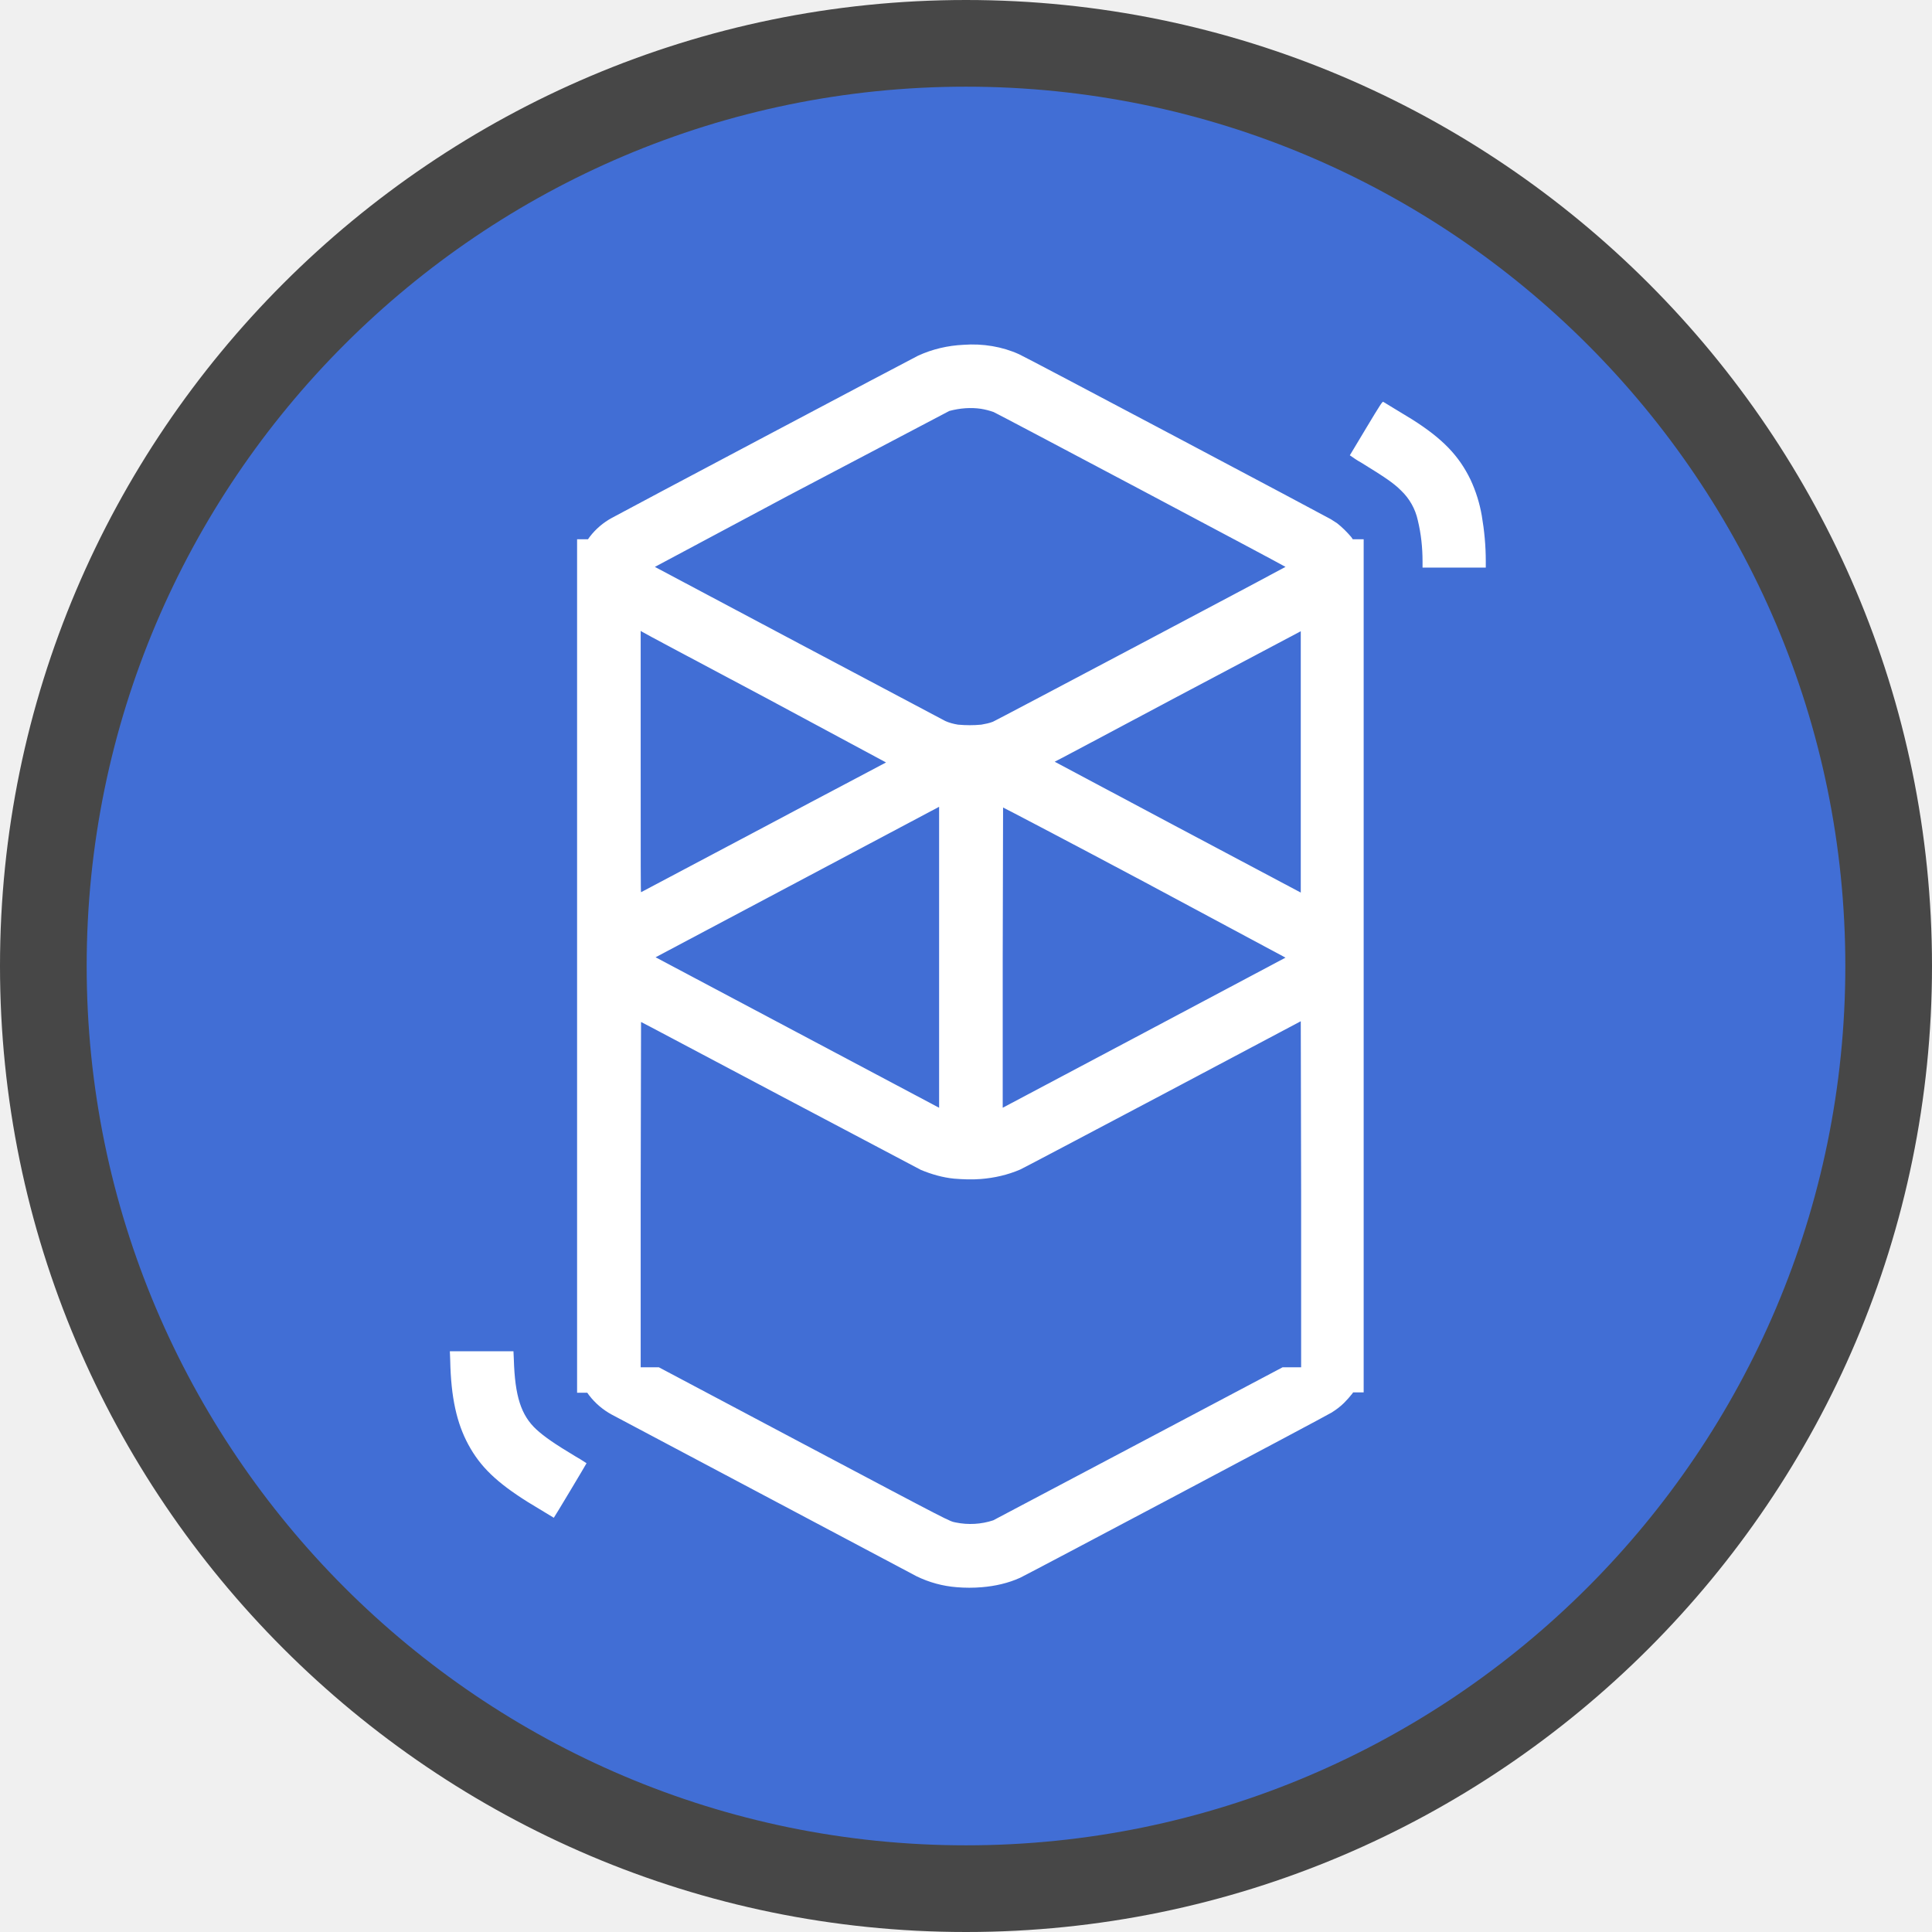
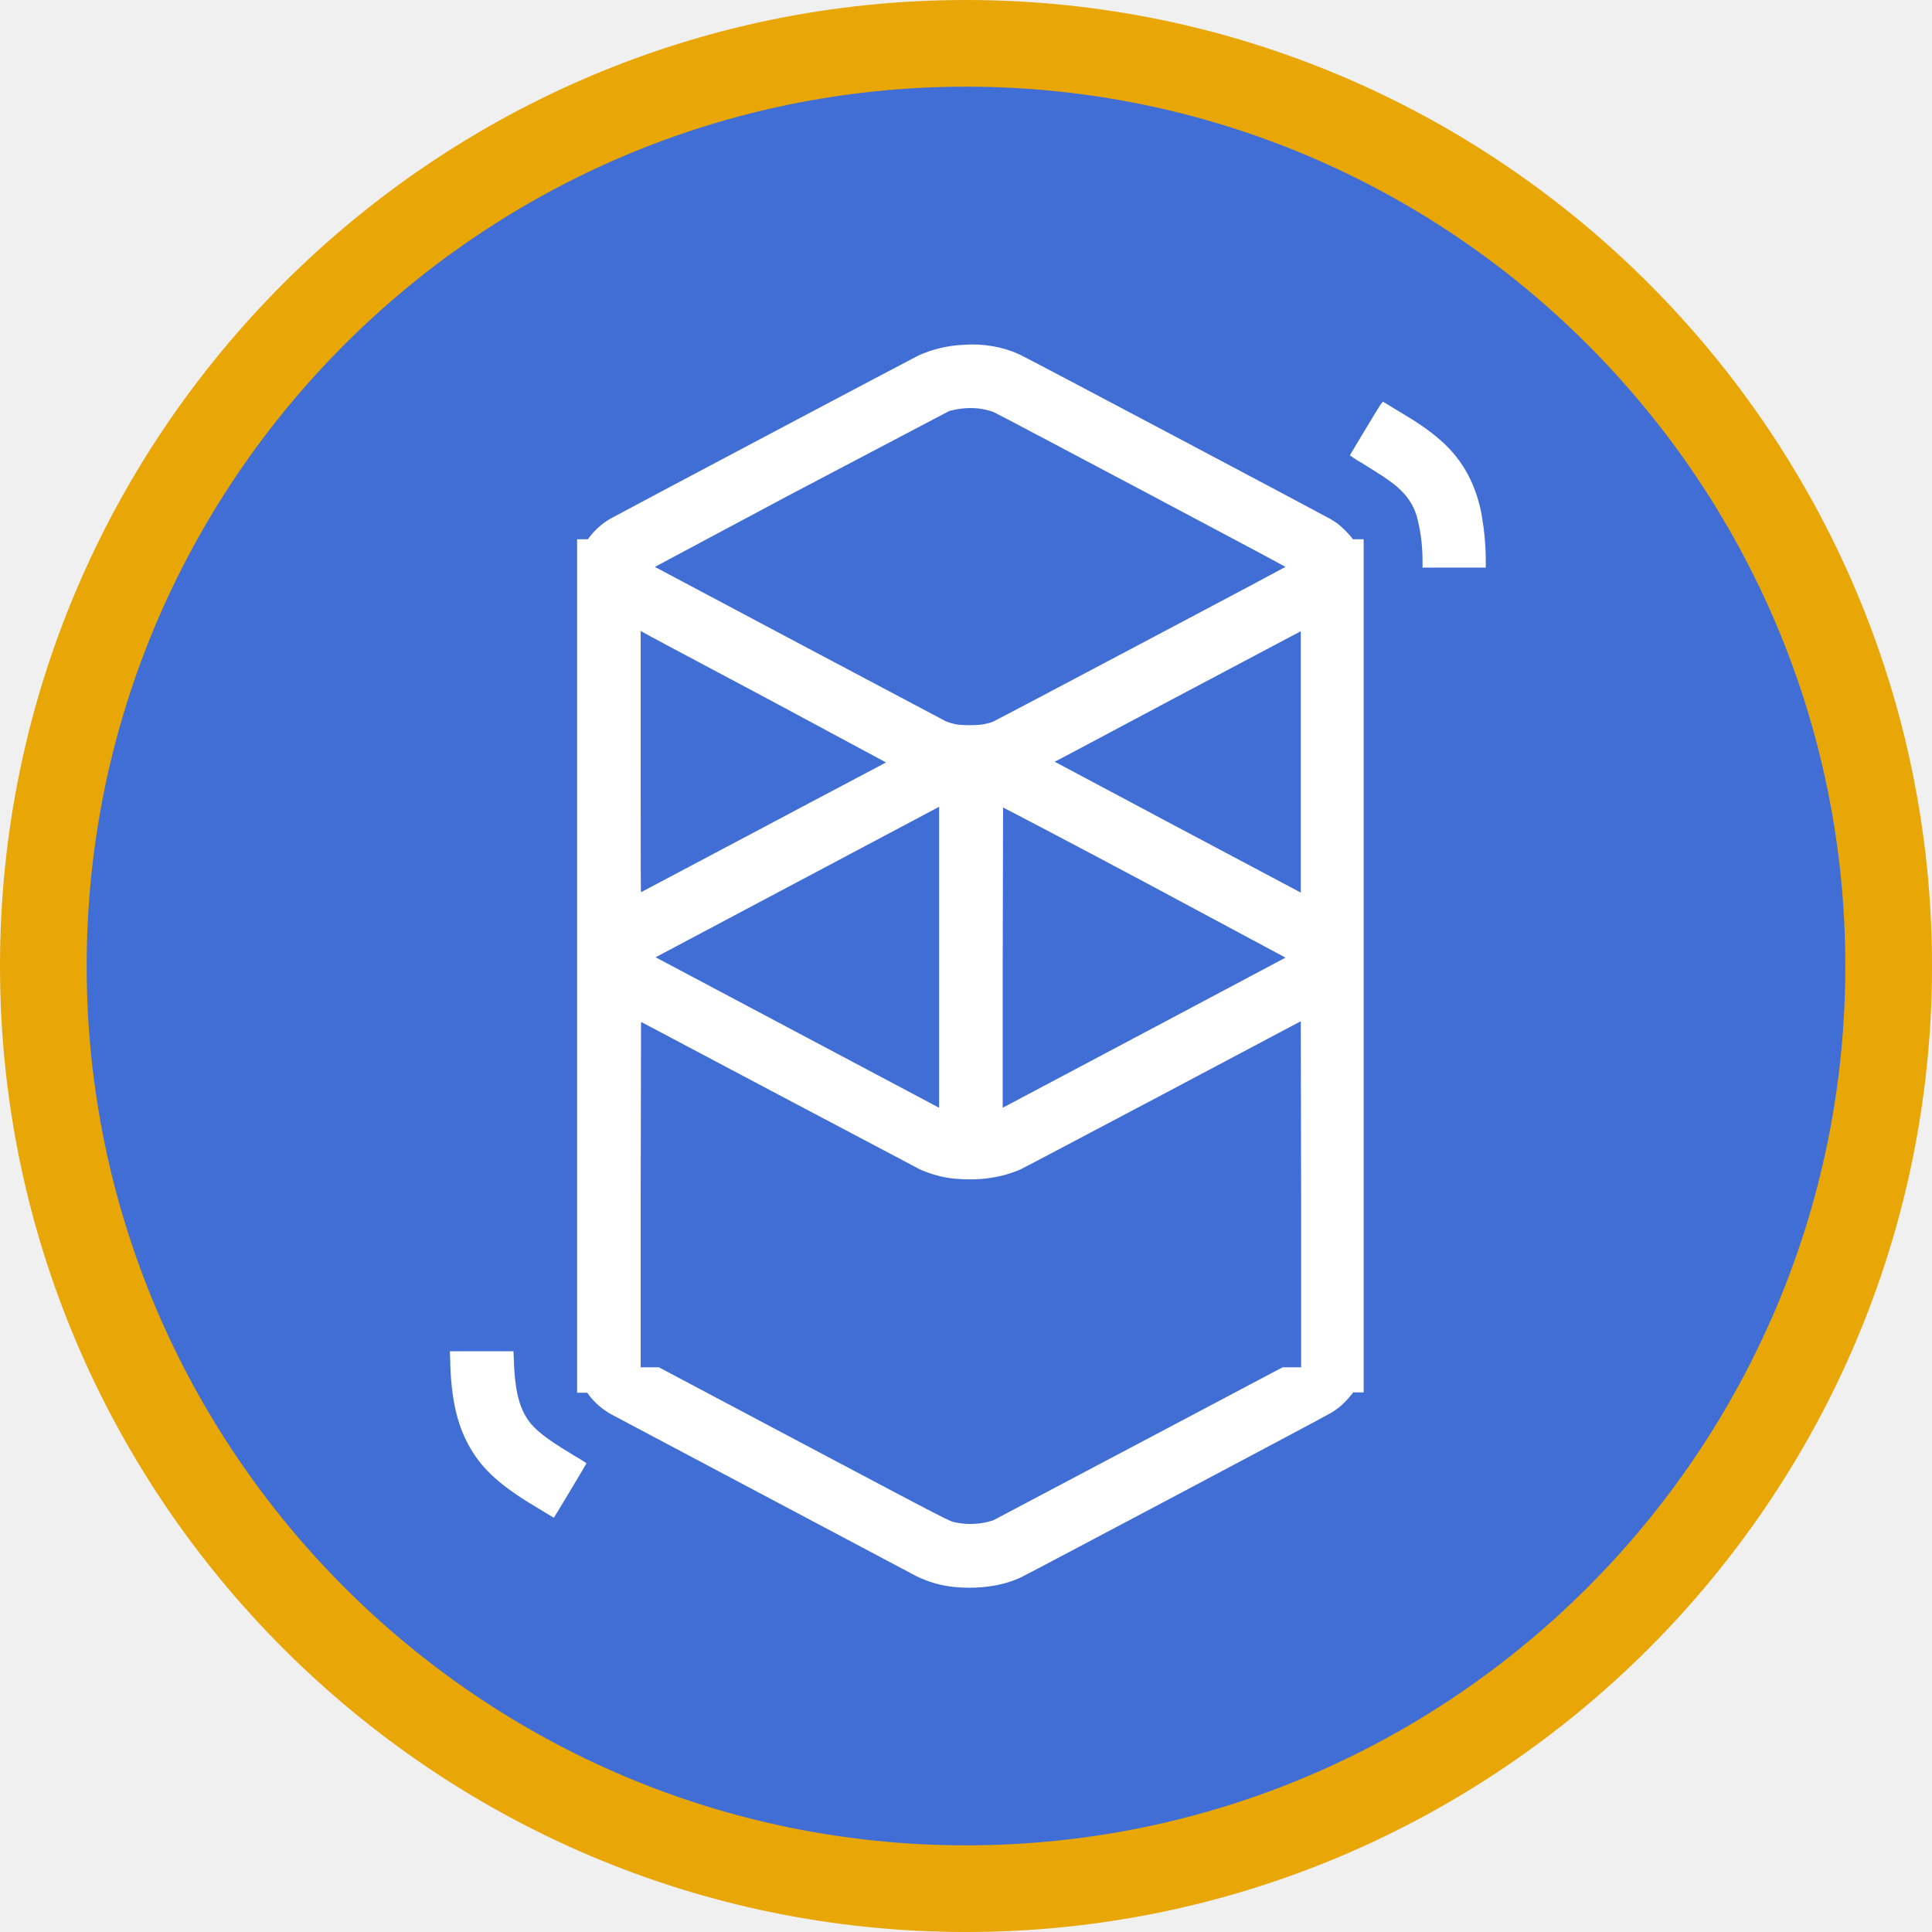
- <svg xmlns="http://www.w3.org/2000/svg" width="256" height="256">
-   <path d="M10 128c0 65.069 52.931 118 118 118s118-52.931 118-118S193.069 10 128 10 10 62.931 10 128z" fill="#416ed5" />
-   <path d="M127.663 45.689c-2.071.096-4.142.578-6.02 1.445-.626.289-39.542 20.903-40.553 21.481-1.156.626-2.167 1.493-2.938 2.504l-.241.337h-.722-.722v113.087h1.349l.241.337a9.48 9.48 0 0 0 2.986 2.553l40.409 21.433c1.686.819 3.468 1.3 5.298 1.445 1.108.096 2.264.096 3.371 0 1.734-.144 3.468-.53 5.057-1.252.482-.193 40.65-21.481 41.228-21.866.626-.385 1.204-.819 1.686-1.3a13.72 13.72 0 0 0 1.108-1.252l.096-.144h1.397V71.456h-1.445l-.193-.289c-.578-.674-1.204-1.3-1.878-1.83-.241-.144-.578-.385-.819-.53-.819-.482-40.794-21.673-41.324-21.866-2.216-1.011-4.816-1.445-7.369-1.252zm2.312 8.477a9.61 9.61 0 0 1 1.686.433c.482.193 38.723 20.469 38.675 20.518-.096.096-38.482 20.421-38.771 20.518-.482.193-1.011.289-1.541.385-1.011.096-2.023.096-3.082 0-.578-.096-1.156-.241-1.686-.482-.385-.193-38.434-20.373-38.482-20.421l17.676-9.44 21.336-11.222c1.445-.385 2.842-.482 4.19-.289zm-28.609 38.242l16.038 8.621c-.048.048-7.417 3.901-16.279 8.621l-16.183 8.573c-.048 0-.048-3.468-.048-17.291V83.594l.144.096c.096.096 7.465 3.998 16.327 8.718zm70.993 17.242v8.621l-16.327-8.669-16.279-8.669c.048 0 7.369-3.901 16.327-8.669l16.279-8.621v8.669 17.339zm-47.922 27.164v9.97l-18.784-9.97-18.784-9.97 18.784-9.97 18.784-9.97v9.97 19.94zm27.212-19.94l18.687 10.018c-.048.048-37.471 19.891-37.471 19.891v-19.891l.048-19.891c.048 0 8.429 4.383 18.736 9.873zm20.758 41.372v22.926h-2.456l-19.025 10.066-19.313 10.211c-1.589.53-3.323.626-4.961.289-.915-.193-.096.241-20.277-10.451l-19.073-10.114h-2.408v-22.878l.048-22.878c.048 0 8.284 4.383 18.302 9.681l18.784 9.922c1.397.578 2.89 1.011 4.383 1.156 1.204.096 2.36.144 3.564.048 1.782-.144 3.516-.53 5.202-1.252.241-.096 8.718-4.576 18.832-9.922l18.35-9.729.048 22.926zm8.621-101.528l-2.167 3.612c.482.337.963.674 1.493.963 3.131 1.927 4.287 2.697 5.298 3.709a7.7 7.7 0 0 1 2.216 3.949c.433 1.782.626 3.612.626 5.442v.819h8.38v-.867c0-2.023-.193-4.046-.53-6.02a18.89 18.89 0 0 0-1.493-4.768c-1.541-3.179-3.709-5.442-7.754-7.995l-3.805-2.312c-.096-.096-.385.337-2.264 3.468zM59.656 180.257c.096 4.913.867 8.332 2.408 11.174 1.589 2.938 3.757 5.009 7.899 7.61l3.42 2.071c.096-.096 4.335-7.176 4.335-7.224 0 0-.626-.433-1.397-.867-2.89-1.734-4.19-2.649-5.25-3.612-2.023-1.878-2.842-4.383-2.986-9.296l-.048-1.06h-8.429z" fill="#fff" />
-   <path d="M128 11.485C63.753 11.485 11.485 63.753 11.485 128S63.753 244.515 128 244.515 244.515 192.247 244.515 128 192.247 11.485 128 11.485M128 0c70.527 0 128 57.468 128 128s-57.468 128-128 128S0 198.53 0 128 57.473 0 128 0z" fill="#474747" />
+ <svg xmlns="http://www.w3.org/2000/svg" width="256" height="256" version="1.1" id="svg8">
+   <defs id="defs12" />
+   <path d="M10 128c0 65.069 52.931 118 118 118s118-52.931 118-118S193.069 10 128 10 10 62.931 10 128z" fill="#416ed5" id="path2" />
+   <path d="M127.663 45.689c-2.071.096-4.142.578-6.02 1.445-.626.289-39.542 20.903-40.553 21.481-1.156.626-2.167 1.493-2.938 2.504l-.241.337h-.722-.722v113.087h1.349l.241.337a9.48 9.48 0 0 0 2.986 2.553l40.409 21.433c1.686.819 3.468 1.3 5.298 1.445 1.108.096 2.264.096 3.371 0 1.734-.144 3.468-.53 5.057-1.252.482-.193 40.65-21.481 41.228-21.866.626-.385 1.204-.819 1.686-1.3a13.72 13.72 0 0 0 1.108-1.252l.096-.144h1.397V71.456h-1.445l-.193-.289c-.578-.674-1.204-1.3-1.878-1.83-.241-.144-.578-.385-.819-.53-.819-.482-40.794-21.673-41.324-21.866-2.216-1.011-4.816-1.445-7.369-1.252zm2.312 8.477a9.61 9.61 0 0 1 1.686.433c.482.193 38.723 20.469 38.675 20.518-.096.096-38.482 20.421-38.771 20.518-.482.193-1.011.289-1.541.385-1.011.096-2.023.096-3.082 0-.578-.096-1.156-.241-1.686-.482-.385-.193-38.434-20.373-38.482-20.421l17.676-9.44 21.336-11.222c1.445-.385 2.842-.482 4.19-.289zm-28.609 38.242l16.038 8.621c-.048.048-7.417 3.901-16.279 8.621l-16.183 8.573c-.048 0-.048-3.468-.048-17.291V83.594l.144.096c.096.096 7.465 3.998 16.327 8.718zm70.993 17.242v8.621l-16.327-8.669-16.279-8.669c.048 0 7.369-3.901 16.327-8.669l16.279-8.621v8.669 17.339zm-47.922 27.164v9.97l-18.784-9.97-18.784-9.97 18.784-9.97 18.784-9.97v9.97 19.94zm27.212-19.94l18.687 10.018c-.048.048-37.471 19.891-37.471 19.891v-19.891l.048-19.891c.048 0 8.429 4.383 18.736 9.873zm20.758 41.372v22.926h-2.456l-19.025 10.066-19.313 10.211c-1.589.53-3.323.626-4.961.289-.915-.193-.096.241-20.277-10.451l-19.073-10.114h-2.408v-22.878l.048-22.878c.048 0 8.284 4.383 18.302 9.681l18.784 9.922c1.397.578 2.89 1.011 4.383 1.156 1.204.096 2.36.144 3.564.048 1.782-.144 3.516-.53 5.202-1.252.241-.096 8.718-4.576 18.832-9.922l18.35-9.729.048 22.926zm8.621-101.528l-2.167 3.612c.482.337.963.674 1.493.963 3.131 1.927 4.287 2.697 5.298 3.709a7.7 7.7 0 0 1 2.216 3.949c.433 1.782.626 3.612.626 5.442v.819h8.38v-.867c0-2.023-.193-4.046-.53-6.02a18.89 18.89 0 0 0-1.493-4.768c-1.541-3.179-3.709-5.442-7.754-7.995l-3.805-2.312c-.096-.096-.385.337-2.264 3.468zM59.656 180.257c.096 4.913.867 8.332 2.408 11.174 1.589 2.938 3.757 5.009 7.899 7.61l3.42 2.071c.096-.096 4.335-7.176 4.335-7.224 0 0-.626-.433-1.397-.867-2.89-1.734-4.19-2.649-5.25-3.612-2.023-1.878-2.842-4.383-2.986-9.296l-.048-1.06h-8.429z" fill="#fff" id="path4" />
+   <path d="M128 11.485C63.753 11.485 11.485 63.753 11.485 128S63.753 244.515 128 244.515 244.515 192.247 244.515 128 192.247 11.485 128 11.485M128 0c70.527 0 128 57.468 128 128s-57.468 128-128 128S0 198.53 0 128 57.473 0 128 0z" fill="#474747" id="path6" style="fill:#e8a607;fill-opacity:1" />
</svg>
